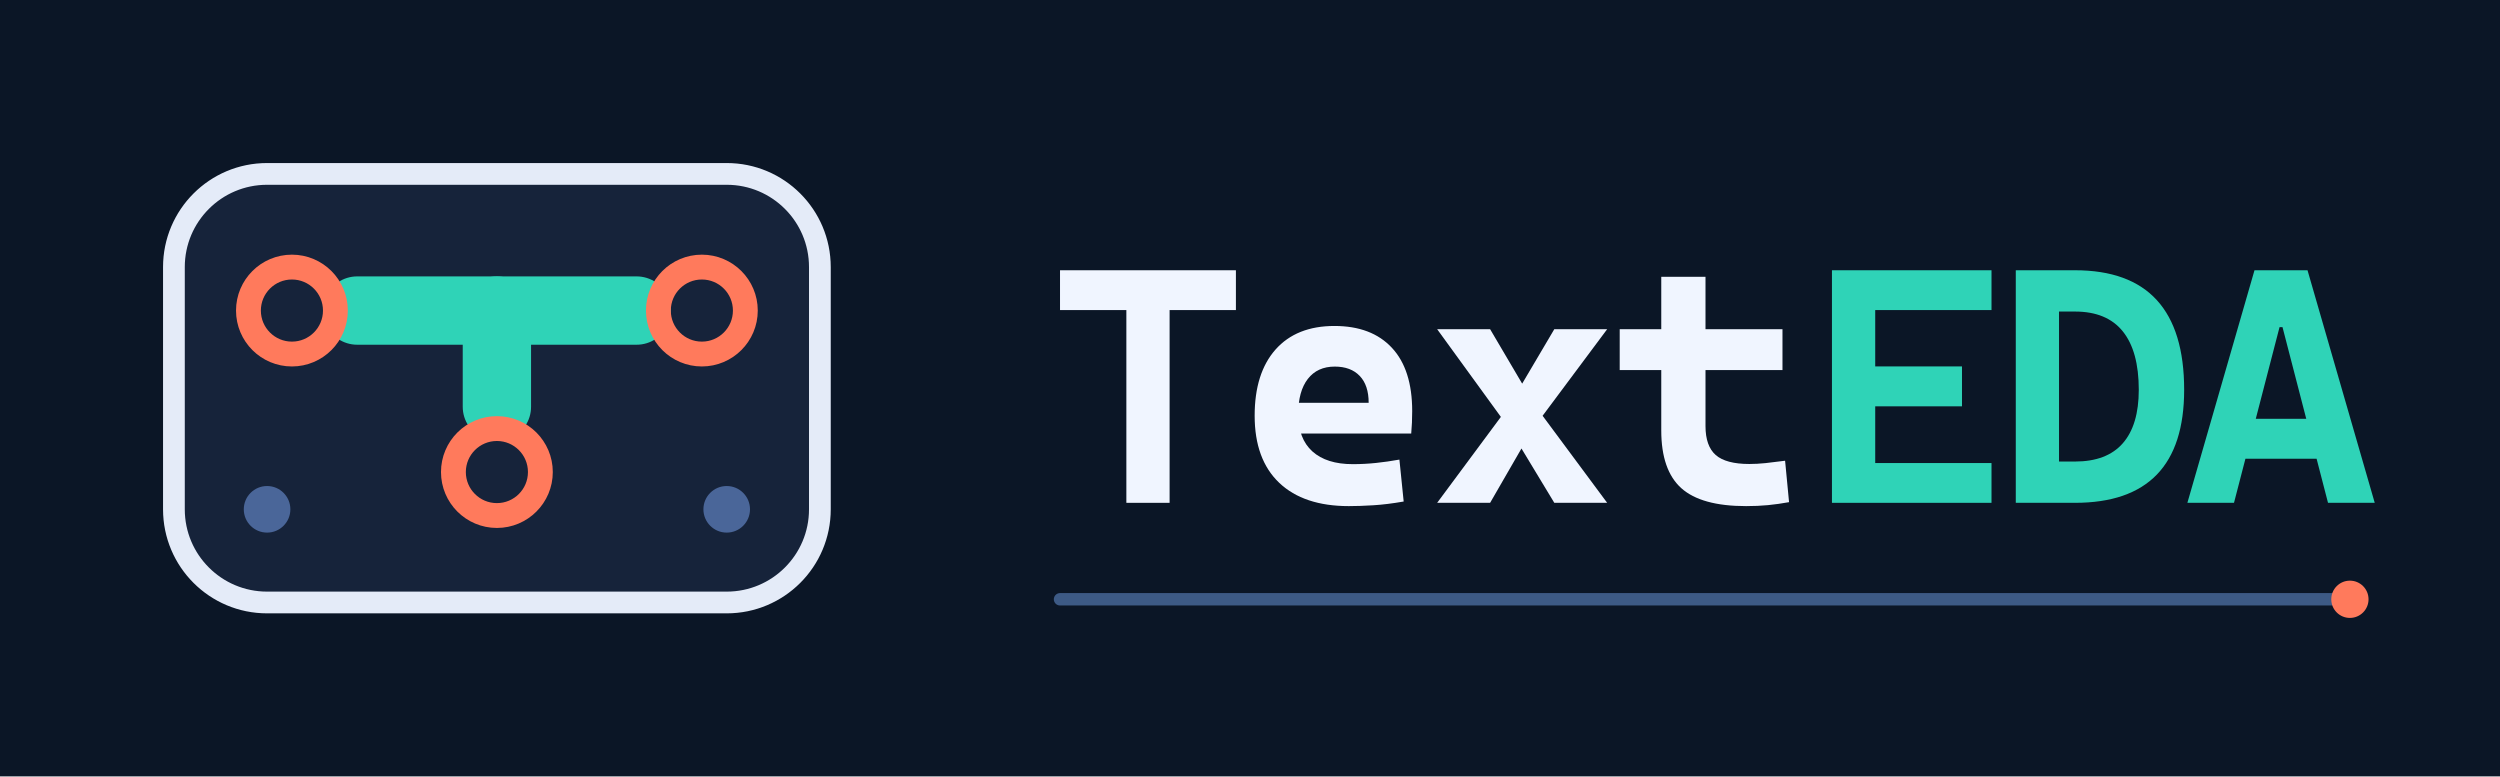
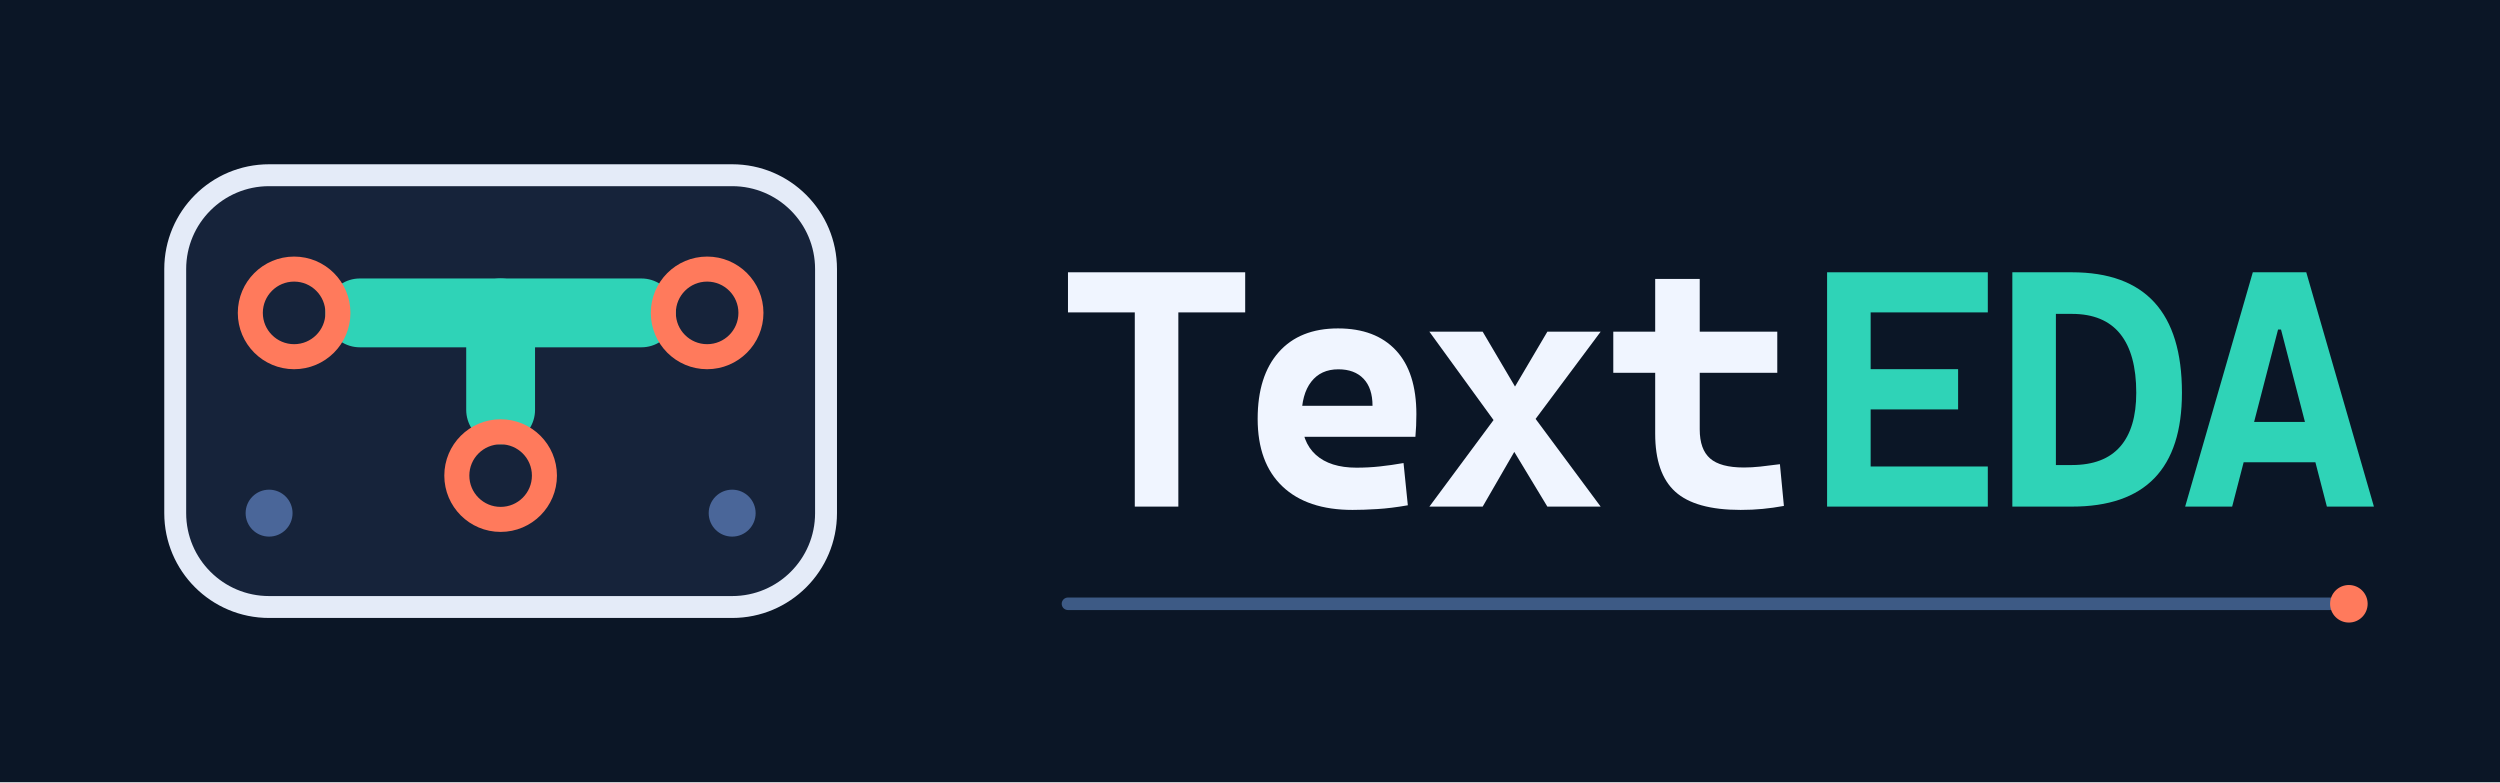
- <svg xmlns="http://www.w3.org/2000/svg" viewBox="0 0 805 250" width="805" height="250" role="img" aria-label="TextEDA logo">
-   <rect width="805" height="250" fill="#0B1626" />
+ <svg xmlns="http://www.w3.org/2000/svg" viewBox="0 0 799 250" width="799" height="250" role="img" aria-label="TextEDA logo">
+   <rect width="799" height="250" fill="#0B1626" />
  <rect x="56.00" y="56.00" width="208.00" height="138.00" rx="30.00" fill="#16233A" stroke="#E4EBF8" stroke-width="7.00" />
  <path d="M115.00 100.00 L205.00 100.00" fill="none" stroke="#2FD3B7" stroke-width="22.00" stroke-linecap="round" />
  <path d="M160.00 100.00 L160.00 131.00" fill="none" stroke="#2FD3B7" stroke-width="22.00" stroke-linecap="round" />
  <circle cx="94.00" cy="100.00" r="14.00" fill="none" stroke="#FF7A5C" stroke-width="8.00" />
  <circle cx="226.00" cy="100.00" r="14.00" fill="none" stroke="#FF7A5C" stroke-width="8.00" />
  <circle cx="160.00" cy="152.00" r="14.00" fill="none" stroke="#FF7A5C" stroke-width="8.00" />
  <circle cx="86.00" cy="164.00" r="7.50" fill="#4A6699" />
  <circle cx="234.00" cy="164.00" r="7.50" fill="#4A6699" />
  <g transform="translate(338.00 161.91) scale(1.08)">
-     <path d="M22.86 -0.00 L22.86 -69.34 L35.75 -69.34 L35.75 -0.00 L22.86 -0.00 Z M3.08 -57.47 L3.08 -69.34 L55.52 -69.34 L55.52 -57.47 L3.08 -57.47 Z" fill="#F0F5FF" />
-     <path d="M89.19 0.98 Q75.75 0.98 68.43 -5.97 Q61.11 -12.94 61.11 -25.98 Q61.11 -38.67 67.33 -45.70 Q73.57 -52.73 84.90 -52.73 Q95.97 -52.73 102.02 -46.23 Q108.08 -39.75 108.08 -27.34 Q108.08 -23.83 107.79 -20.66 L69.80 -20.66 L69.80 -29.83 L95.10 -29.83 Q95.10 -35.06 92.43 -37.84 Q89.77 -40.62 84.99 -40.62 Q79.82 -40.62 76.96 -36.94 Q74.10 -33.25 74.10 -26.47 Q74.10 -19.14 78.32 -15.33 Q82.55 -11.53 90.36 -11.53 Q93.88 -11.53 97.29 -11.89 Q100.71 -12.25 104.27 -12.89 L105.54 -0.39 Q100.57 0.48 96.46 0.73 Q92.36 0.98 89.19 0.98 Z" fill="#F0F5FF" />
-     <path d="M115.52 -0.00 L136.96 -28.91 L150.45 -51.77 L166.21 -51.77 L143.99 -21.97 L131.31 -0.00 L115.52 -0.00 Z M150.45 -0.00 L137.17 -21.97 L115.52 -51.77 L131.31 -51.77 L144.77 -28.91 L166.21 -0.00 L150.45 -0.00 Z" fill="#F0F5FF" />
-     <path d="M207.64 0.98 Q194.26 0.98 188.29 -4.39 Q182.34 -9.77 182.34 -21.58 L182.34 -28.33 L195.53 -28.33 L195.53 -22.86 Q195.53 -16.94 198.58 -14.25 Q201.64 -11.58 208.62 -11.58 Q210.86 -11.58 213.42 -11.84 Q216.00 -12.11 219.26 -12.55 L220.44 -0.20 Q217.22 0.39 214.15 0.69 Q211.11 0.98 207.64 0.98 Z M182.34 -25.25 L182.34 -67.39 L195.53 -67.39 L195.53 -25.25 L182.34 -25.25 Z M169.95 -39.59 L169.95 -51.77 L218.48 -51.77 L218.48 -39.59 L169.95 -39.59 Z" fill="#F0F5FF" />
+     <path d="M22.85 0.00 L22.85 -69.34 L35.74 -69.34 L35.74 0.00 Z M3.08 -57.47 L3.08 -69.34 L55.52 -69.34 L55.52 -57.47 Z" fill="#F0F5FF" />
+     <path d="M 87.29 0.98 Q 73.86 0.98 66.54 -5.98 Q 59.21 -12.94 59.21 -25.98 Q 59.21 -38.67 65.44 -45.70 Q 71.66 -52.73 82.99 -52.73 Q 94.08 -52.73 100.13 -46.24 Q 106.18 -39.75 106.18 -27.34 Q 106.18 -23.83 105.89 -20.65 L 67.90 -20.65 L 67.90 -29.83 L 93.20 -29.83 Q 93.20 -35.06 90.54 -37.84 Q 87.87 -40.63 83.09 -40.63 Q 77.91 -40.63 75.06 -36.94 Q 72.20 -33.25 72.20 -26.46 Q 72.20 -19.14 76.42 -15.33 Q 80.65 -11.52 88.46 -11.52 Q 91.98 -11.52 95.39 -11.89 Q 98.81 -12.26 102.38 -12.89 L 103.65 -0.39 Q 98.67 0.49 94.56 0.73 Q 90.46 0.98 87.29 0.98 Z" fill="#F0F5FF" />
+     <path d="M 110.03 0.00 L 131.46 -28.91 L 144.94 -51.76 L 160.71 -51.76 L 138.49 -21.97 L 125.80 0.00 Z M 144.94 0.00 L 131.66 -21.97 L 110.03 -51.76 L 125.80 -51.76 L 139.27 -28.91 L 160.71 0.00 Z" fill="#F0F5FF" />
+     <path d="M 202.14 0.98 Q 188.76 0.98 182.81 -4.39 Q 176.85 -9.77 176.85 -21.58 L 176.85 -28.32 L 190.03 -28.32 L 190.03 -22.85 Q 190.03 -16.94 193.09 -14.26 Q 196.14 -11.57 203.12 -11.57 Q 205.37 -11.57 207.93 -11.84 Q 210.49 -12.11 213.76 -12.55 L 214.94 -0.20 Q 211.71 0.39 208.66 0.68 Q 205.61 0.98 202.14 0.98 Z M 176.85 -25.24 L 176.85 -67.38 L 190.03 -67.38 L 190.03 -25.24 Z M 164.45 -39.60 L 164.45 -51.76 L 212.98 -51.76 L 212.98 -39.60 Z" fill="#F0F5FF" />
  </g>
-   <g transform="translate(582.35 161.91) scale(1.08)">
-     <path d="M6.98 -0.00 L6.98 -69.34 L19.88 -69.34 L19.88 -0.00 L6.98 -0.00 Z M6.98 -0.00 L6.98 -11.86 L54.55 -11.86 L54.55 -0.00 L6.98 -0.00 Z M6.98 -28.77 L6.98 -40.67 L45.75 -40.67 L45.75 -28.77 L6.98 -28.77 Z M6.98 -57.47 L6.98 -69.34 L54.55 -69.34 L54.55 -57.47 L6.98 -57.47 Z" fill="#2FD3B7" />
-     <path d="M74.00 -0.00 L74.00 -12.31 L79.43 -12.31 Q88.94 -12.31 93.69 -17.75 Q98.46 -23.19 98.46 -33.69 Q98.46 -45.22 93.69 -51.12 Q88.94 -57.03 79.43 -57.03 L74.19 -57.03 L73.02 -69.34 L79.43 -69.34 Q111.99 -69.34 111.99 -33.69 Q111.99 -0.00 79.43 -0.00 L74.00 -0.00 Z M61.79 -0.00 L61.79 -69.34 L74.68 -69.34 L74.68 -0.00 L61.79 -0.00 Z" fill="#2FD3B7" />
-     <path d="M112.95 -0.00 L132.96 -69.34 L148.77 -69.34 L168.81 -0.00 L154.88 -0.00 L141.31 -52.39 L140.43 -52.39 L126.85 -0.00 L112.95 -0.00 Z M123.04 -13.14 L123.04 -25.05 L158.20 -25.05 L158.20 -13.14 L123.04 -13.14 Z" fill="#2FD3B7" />
+   <g transform="translate(576.40 161.91) scale(1.08)">
+     <path d="M6.98 0.00 L6.98 -69.34 L19.87 -69.34 L19.87 0.00 Z M6.98 0.00 L6.98 -11.87 L54.54 -11.87 L54.54 0.00 Z M6.98 -28.76 L6.98 -40.67 L45.75 -40.67 L45.75 -28.76 Z M6.98 -57.47 L6.98 -69.34 L54.54 -69.34 L54.54 -57.47 Z" fill="#2FD3B7" />
+     <path d="M 74.00 0.00 L 74.00 -12.30 L 79.42 -12.30 Q 88.94 -12.30 93.71 -17.75 Q 98.47 -23.19 98.47 -33.69 Q 98.47 -45.21 93.71 -51.12 Q 88.94 -57.03 79.42 -57.03 L 74.20 -57.03 L 73.03 -69.34 L 79.42 -69.34 Q 111.99 -69.34 111.99 -33.69 Q 111.99 0.00 79.42 0.00 Z M 61.80 0.00 L 61.80 -69.34 L 74.69 -69.34 L 74.69 0.00 Z" fill="#2FD3B7" />
+     <path d="M 112.94 0.00 L 132.96 -69.34 L 148.78 -69.34 L 168.80 0.00 L 154.88 0.00 L 141.31 -52.39 L 140.43 -52.39 L 126.85 0.00 Z M 123.04 -13.13 L 123.04 -25.05 L 158.20 -25.05 L 158.20 -13.13 Z" fill="#2FD3B7" />
  </g>
-   <path d="M341.33 192.97 L750.67 192.97" fill="none" stroke="#3D5A85" stroke-width="4" stroke-linecap="round" />
-   <circle cx="756.67" cy="192.97" r="6" fill="#FF7A5C" />
+   <path d="M341.32 192.97 L744.70 192.97" fill="none" stroke="#3D5A85" stroke-width="4" stroke-linecap="round" />
+   <circle cx="750.70" cy="192.97" r="6" fill="#FF7A5C" />
</svg>
